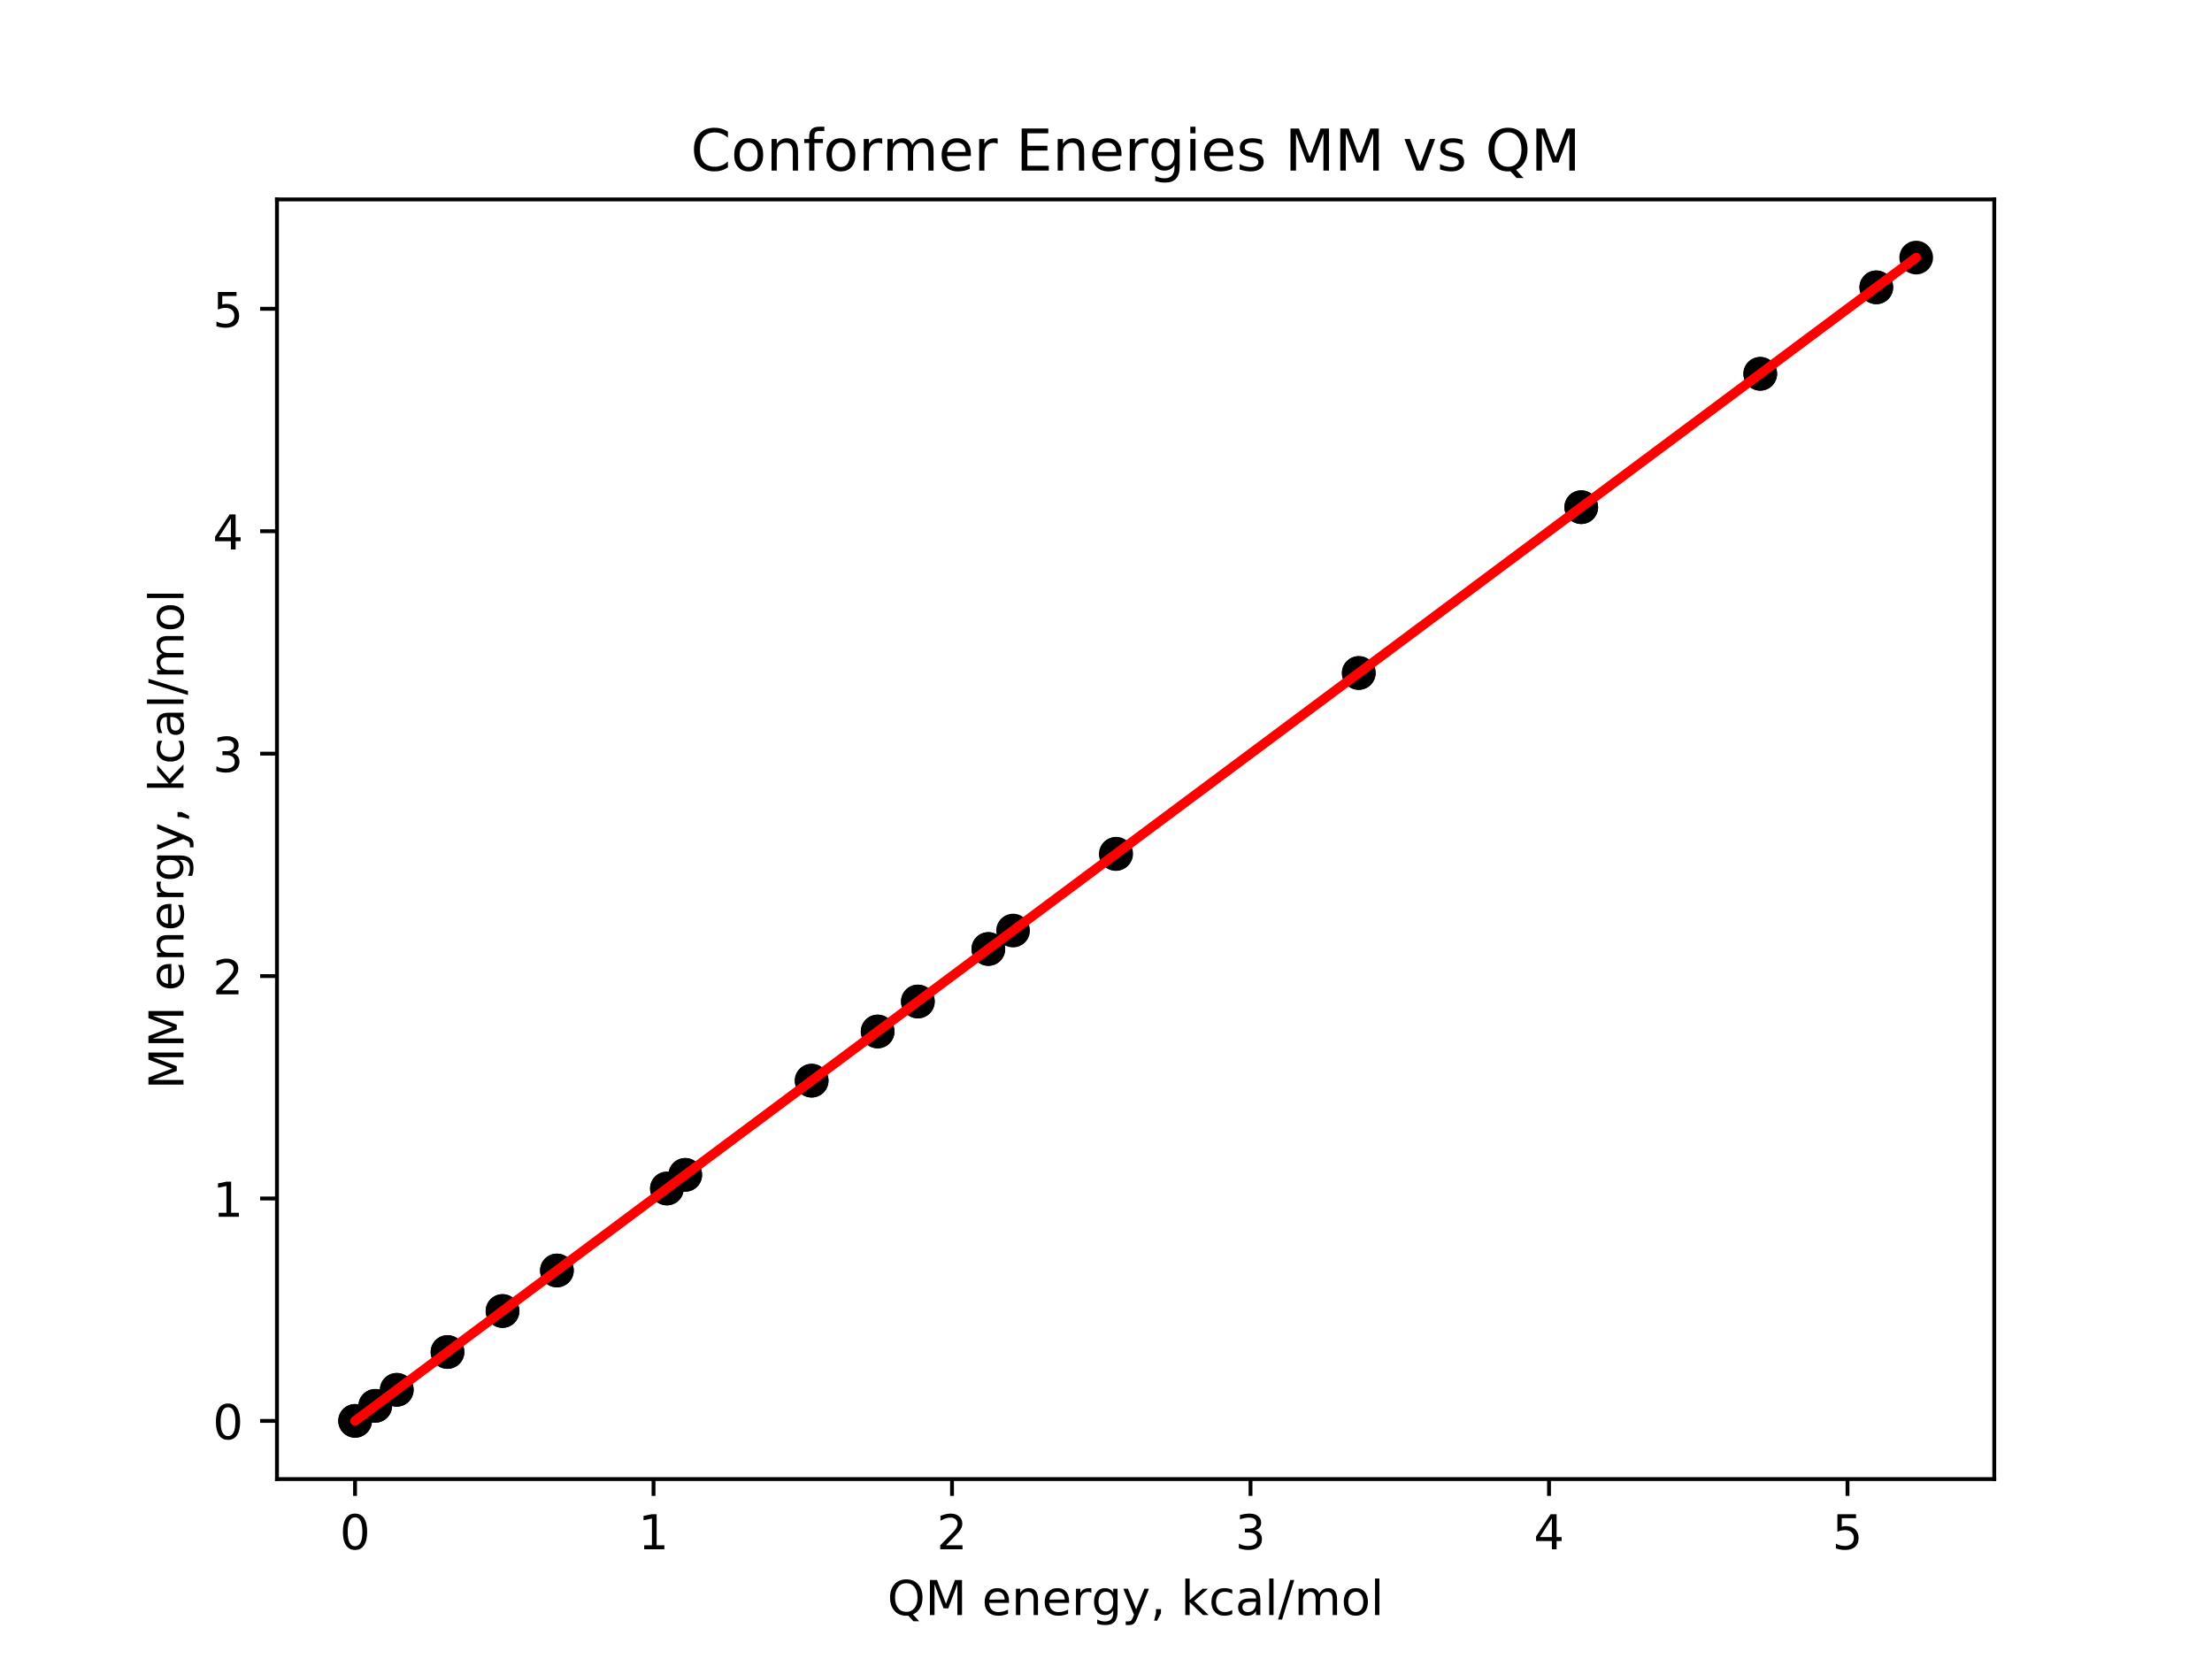
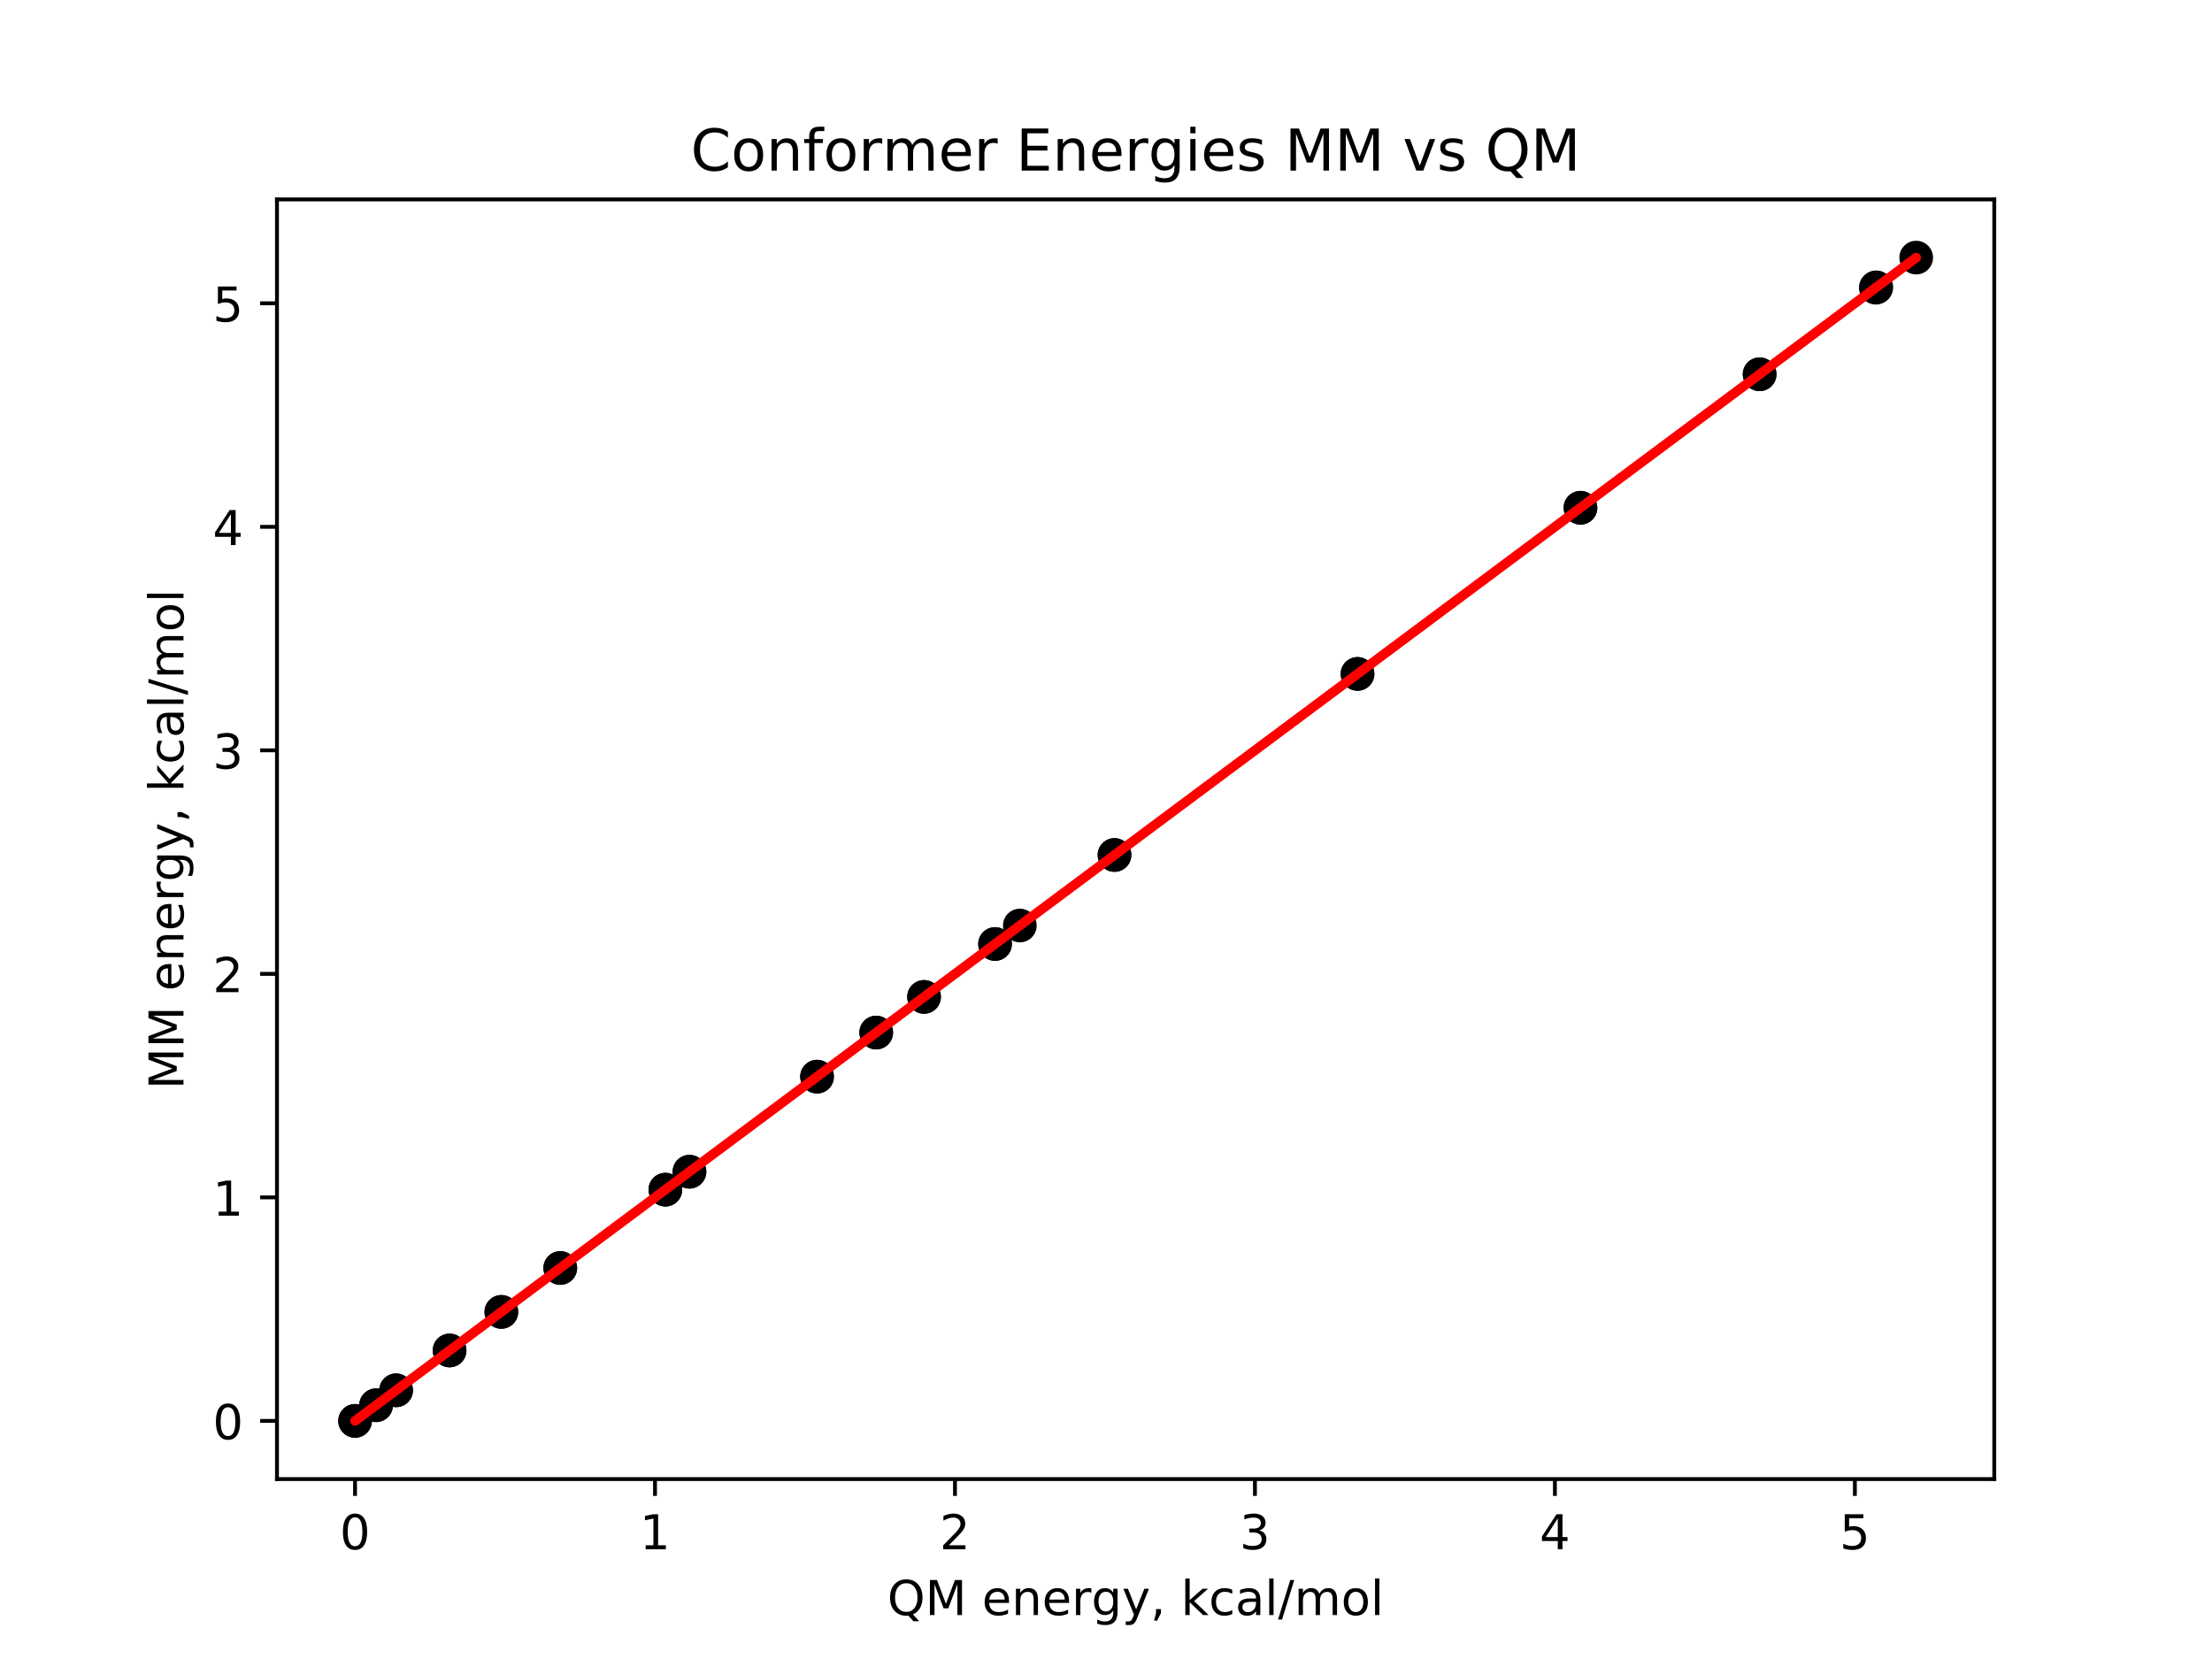
<svg xmlns="http://www.w3.org/2000/svg" xmlns:xlink="http://www.w3.org/1999/xlink" height="345pt" version="1.1" viewBox="0 0 460 345" width="460pt">
  <defs>
    <style type="text/css">
*{stroke-linecap:butt;stroke-linejoin:round;}
  </style>
  </defs>
  <g id="figure_1">
    <g id="patch_1">
      <path d="M 0 345.6  L 460.8 345.6  L 460.8 0  L 0 0  z " style="fill:#ffffff;" />
    </g>
    <g id="axes_1">
      <g id="patch_2">
        <path d="M 57.6 307.584  L 414.72 307.584  L 414.72 41.472  L 57.6 41.472  z " style="fill:#ffffff;" />
      </g>
      <g id="matplotlib.axis_1">
        <g id="xtick_1">
          <g id="line2d_1">
            <defs>
-               <path d="M 0 0  L 0 3.5  " id="mde7d82e42d" style="stroke:#000000;stroke-width:0.8;" />
-             </defs>
-             <g>
-               <use style="stroke:#000000;stroke-width:0.8;" x="73.833" xlink:href="#mde7d82e42d" y="307.584" />
+               <path d="M 0 0  L 0 3.5  " id="made93cec4f" style="stroke:#000000;stroke-width:0.8;" />
+             </defs>
+             <g>
+               <use style="stroke:#000000;stroke-width:0.8;" x="73.833" xlink:href="#made93cec4f" y="307.584" />
            </g>
          </g>
          <g id="text_1">
            <defs>
              <path d="M 31.781 66.406  Q 24.172 66.406 20.328 58.906  Q 16.5 51.422 16.5 36.375  Q 16.5 21.391 20.328 13.891  Q 24.172 6.391 31.781 6.391  Q 39.453 6.391 43.281 13.891  Q 47.125 21.391 47.125 36.375  Q 47.125 51.422 43.281 58.906  Q 39.453 66.406 31.781 66.406  z M 31.781 74.219  Q 44.047 74.219 50.516 64.516  Q 56.984 54.828 56.984 36.375  Q 56.984 17.969 50.516 8.266  Q 44.047 -1.422 31.781 -1.422  Q 19.531 -1.422 13.062 8.266  Q 6.594 17.969 6.594 36.375  Q 6.594 54.828 13.062 64.516  Q 19.531 74.219 31.781 74.219  z " id="DejaVuSans-30" />
            </defs>
            <g transform="translate(70.65148 322.1824)scale(0.1 -0.1)">
              <use xlink:href="#DejaVuSans-30" />
            </g>
          </g>
        </g>
        <g id="xtick_2">
          <g id="line2d_2">
            <g>
-               <use style="stroke:#000000;stroke-width:0.8;" x="135.906" xlink:href="#mde7d82e42d" y="307.584" />
+               <use style="stroke:#000000;stroke-width:0.8;" x="136.213" xlink:href="#made93cec4f" y="307.584" />
            </g>
          </g>
          <g id="text_2">
            <defs>
              <path d="M 12.406 8.297  L 28.516 8.297  L 28.516 63.922  L 10.984 60.406  L 10.984 69.391  L 28.422 72.906  L 38.281 72.906  L 38.281 8.297  L 54.391 8.297  L 54.391 0  L 12.406 0  z " id="DejaVuSans-31" />
            </defs>
-             <g transform="translate(132.7248 322.1824)scale(0.1 -0.1)">
+             <g transform="translate(133.0314 322.1824)scale(0.1 -0.1)">
              <use xlink:href="#DejaVuSans-31" />
            </g>
          </g>
        </g>
        <g id="xtick_3">
          <g id="line2d_3">
            <g>
-               <use style="stroke:#000000;stroke-width:0.8;" x="197.979" xlink:href="#mde7d82e42d" y="307.584" />
+               <use style="stroke:#000000;stroke-width:0.8;" x="198.593" xlink:href="#made93cec4f" y="307.584" />
            </g>
          </g>
          <g id="text_3">
            <defs>
              <path d="M 19.188 8.297  L 53.609 8.297  L 53.609 0  L 7.328 0  L 7.328 8.297  Q 12.938 14.109 22.625 23.891  Q 32.328 33.688 34.812 36.531  Q 39.547 41.844 41.422 45.531  Q 43.312 49.219 43.312 52.781  Q 43.312 58.594 39.234 62.25  Q 35.156 65.922 28.609 65.922  Q 23.969 65.922 18.812 64.312  Q 13.672 62.703 7.812 59.422  L 7.812 69.391  Q 13.766 71.781 18.938 73  Q 24.125 74.219 28.422 74.219  Q 39.75 74.219 46.484 68.547  Q 53.219 62.891 53.219 53.422  Q 53.219 48.922 51.531 44.891  Q 49.859 40.875 45.406 35.406  Q 44.188 33.984 37.641 27.219  Q 31.109 20.453 19.188 8.297  z " id="DejaVuSans-32" />
            </defs>
-             <g transform="translate(194.7982 322.1824)scale(0.1 -0.1)">
+             <g transform="translate(195.4114 322.1824)scale(0.1 -0.1)">
              <use xlink:href="#DejaVuSans-32" />
            </g>
          </g>
        </g>
        <g id="xtick_4">
          <g id="line2d_4">
            <g>
-               <use style="stroke:#000000;stroke-width:0.8;" x="260.053" xlink:href="#mde7d82e42d" y="307.584" />
+               <use style="stroke:#000000;stroke-width:0.8;" x="260.973" xlink:href="#made93cec4f" y="307.584" />
            </g>
          </g>
          <g id="text_4">
            <defs>
              <path d="M 40.578 39.312  Q 47.656 37.797 51.625 33  Q 55.609 28.219 55.609 21.188  Q 55.609 10.406 48.188 4.484  Q 40.766 -1.422 27.094 -1.422  Q 22.516 -1.422 17.656 -0.516  Q 12.797 0.391 7.625 2.203  L 7.625 11.719  Q 11.719 9.328 16.594 8.109  Q 21.484 6.891 26.812 6.891  Q 36.078 6.891 40.938 10.547  Q 45.797 14.203 45.797 21.188  Q 45.797 27.641 41.281 31.266  Q 36.766 34.906 28.719 34.906  L 20.219 34.906  L 20.219 43.016  L 29.109 43.016  Q 36.375 43.016 40.234 45.922  Q 44.094 48.828 44.094 54.297  Q 44.094 59.906 40.109 62.906  Q 36.141 65.922 28.719 65.922  Q 24.656 65.922 20.016 65.031  Q 15.375 64.156 9.812 62.312  L 9.812 71.094  Q 15.438 72.656 20.344 73.438  Q 25.25 74.219 29.594 74.219  Q 40.828 74.219 47.359 69.109  Q 53.906 64.016 53.906 55.328  Q 53.906 49.266 50.438 45.094  Q 46.969 40.922 40.578 39.312  z " id="DejaVuSans-33" />
            </defs>
-             <g transform="translate(256.8716 322.1824)scale(0.1 -0.1)">
+             <g transform="translate(257.7913 322.1824)scale(0.1 -0.1)">
              <use xlink:href="#DejaVuSans-33" />
            </g>
          </g>
        </g>
        <g id="xtick_5">
          <g id="line2d_5">
            <g>
-               <use style="stroke:#000000;stroke-width:0.8;" x="322.126" xlink:href="#mde7d82e42d" y="307.584" />
+               <use style="stroke:#000000;stroke-width:0.8;" x="323.353" xlink:href="#made93cec4f" y="307.584" />
            </g>
          </g>
          <g id="text_5">
            <defs>
              <path d="M 37.797 64.312  L 12.891 25.391  L 37.797 25.391  z M 35.203 72.906  L 47.609 72.906  L 47.609 25.391  L 58.016 25.391  L 58.016 17.188  L 47.609 17.188  L 47.609 0  L 37.797 0  L 37.797 17.188  L 4.891 17.188  L 4.891 26.703  z " id="DejaVuSans-34" />
            </defs>
-             <g transform="translate(318.945 322.1824)scale(0.1 -0.1)">
+             <g transform="translate(320.1713 322.1824)scale(0.1 -0.1)">
              <use xlink:href="#DejaVuSans-34" />
            </g>
          </g>
        </g>
        <g id="xtick_6">
          <g id="line2d_6">
            <g>
-               <use style="stroke:#000000;stroke-width:0.8;" x="384.2" xlink:href="#mde7d82e42d" y="307.584" />
+               <use style="stroke:#000000;stroke-width:0.8;" x="385.732" xlink:href="#made93cec4f" y="307.584" />
            </g>
          </g>
          <g id="text_6">
            <defs>
              <path d="M 10.797 72.906  L 49.516 72.906  L 49.516 64.594  L 19.828 64.594  L 19.828 46.734  Q 21.969 47.469 24.109 47.828  Q 26.266 48.188 28.422 48.188  Q 40.625 48.188 47.75 41.5  Q 54.891 34.812 54.891 23.391  Q 54.891 11.625 47.562 5.094  Q 40.234 -1.422 26.906 -1.422  Q 22.312 -1.422 17.547 -0.641  Q 12.797 0.141 7.719 1.703  L 7.719 11.625  Q 12.109 9.234 16.797 8.062  Q 21.484 6.891 26.703 6.891  Q 35.156 6.891 40.078 11.328  Q 45.016 15.766 45.016 23.391  Q 45.016 31 40.078 35.438  Q 35.156 39.891 26.703 39.891  Q 22.75 39.891 18.812 39.016  Q 14.891 38.141 10.797 36.281  z " id="DejaVuSans-35" />
            </defs>
-             <g transform="translate(381.0183 322.1824)scale(0.1 -0.1)">
+             <g transform="translate(382.5512 322.1824)scale(0.1 -0.1)">
              <use xlink:href="#DejaVuSans-35" />
            </g>
          </g>
        </g>
        <g id="text_7">
          <defs>
            <path d="M 39.406 66.219  Q 28.656 66.219 22.328 58.203  Q 16.016 50.203 16.016 36.375  Q 16.016 22.609 22.328 14.594  Q 28.656 6.594 39.406 6.594  Q 50.141 6.594 56.422 14.594  Q 62.703 22.609 62.703 36.375  Q 62.703 50.203 56.422 58.203  Q 50.141 66.219 39.406 66.219  z M 53.219 1.312  L 66.219 -12.891  L 54.297 -12.891  L 43.5 -1.219  Q 41.891 -1.312 41.031 -1.359  Q 40.188 -1.422 39.406 -1.422  Q 24.031 -1.422 14.812 8.859  Q 5.609 19.141 5.609 36.375  Q 5.609 53.656 14.812 63.938  Q 24.031 74.219 39.406 74.219  Q 54.734 74.219 63.906 63.938  Q 73.094 53.656 73.094 36.375  Q 73.094 23.688 67.984 14.641  Q 62.891 5.609 53.219 1.312  z " id="DejaVuSans-51" />
            <path d="M 9.812 72.906  L 24.516 72.906  L 43.109 23.297  L 61.812 72.906  L 76.516 72.906  L 76.516 0  L 66.891 0  L 66.891 64.016  L 48.094 14.016  L 38.188 14.016  L 19.391 64.016  L 19.391 0  L 9.812 0  z " id="DejaVuSans-4d" />
            <path id="DejaVuSans-20" />
            <path d="M 56.203 29.594  L 56.203 25.203  L 14.891 25.203  Q 15.484 15.922 20.484 11.062  Q 25.484 6.203 34.422 6.203  Q 39.594 6.203 44.453 7.469  Q 49.312 8.734 54.109 11.281  L 54.109 2.781  Q 49.266 0.734 44.188 -0.344  Q 39.109 -1.422 33.891 -1.422  Q 20.797 -1.422 13.156 6.188  Q 5.516 13.812 5.516 26.812  Q 5.516 40.234 12.766 48.109  Q 20.016 56 32.328 56  Q 43.359 56 49.781 48.891  Q 56.203 41.797 56.203 29.594  z M 47.219 32.234  Q 47.125 39.594 43.094 43.984  Q 39.062 48.391 32.422 48.391  Q 24.906 48.391 20.391 44.141  Q 15.875 39.891 15.188 32.172  z " id="DejaVuSans-65" />
            <path d="M 54.891 33.016  L 54.891 0  L 45.906 0  L 45.906 32.719  Q 45.906 40.484 42.875 44.328  Q 39.844 48.188 33.797 48.188  Q 26.516 48.188 22.312 43.547  Q 18.109 38.922 18.109 30.906  L 18.109 0  L 9.078 0  L 9.078 54.688  L 18.109 54.688  L 18.109 46.188  Q 21.344 51.125 25.703 53.562  Q 30.078 56 35.797 56  Q 45.219 56 50.047 50.172  Q 54.891 44.344 54.891 33.016  z " id="DejaVuSans-6e" />
            <path d="M 41.109 46.297  Q 39.594 47.172 37.812 47.578  Q 36.031 48 33.891 48  Q 26.266 48 22.188 43.047  Q 18.109 38.094 18.109 28.812  L 18.109 0  L 9.078 0  L 9.078 54.688  L 18.109 54.688  L 18.109 46.188  Q 20.953 51.172 25.484 53.578  Q 30.031 56 36.531 56  Q 37.453 56 38.578 55.875  Q 39.703 55.766 41.062 55.516  z " id="DejaVuSans-72" />
            <path d="M 45.406 27.984  Q 45.406 37.75 41.375 43.109  Q 37.359 48.484 30.078 48.484  Q 22.859 48.484 18.828 43.109  Q 14.797 37.75 14.797 27.984  Q 14.797 18.266 18.828 12.891  Q 22.859 7.516 30.078 7.516  Q 37.359 7.516 41.375 12.891  Q 45.406 18.266 45.406 27.984  z M 54.391 6.781  Q 54.391 -7.172 48.188 -13.984  Q 42 -20.797 29.203 -20.797  Q 24.469 -20.797 20.266 -20.094  Q 16.062 -19.391 12.109 -17.922  L 12.109 -9.188  Q 16.062 -11.328 19.922 -12.344  Q 23.781 -13.375 27.781 -13.375  Q 36.625 -13.375 41.016 -8.766  Q 45.406 -4.156 45.406 5.172  L 45.406 9.625  Q 42.625 4.781 38.281 2.391  Q 33.938 0 27.875 0  Q 17.828 0 11.672 7.656  Q 5.516 15.328 5.516 27.984  Q 5.516 40.672 11.672 48.328  Q 17.828 56 27.875 56  Q 33.938 56 38.281 53.609  Q 42.625 51.219 45.406 46.391  L 45.406 54.688  L 54.391 54.688  z " id="DejaVuSans-67" />
            <path d="M 32.172 -5.078  Q 28.375 -14.844 24.75 -17.812  Q 21.141 -20.797 15.094 -20.797  L 7.906 -20.797  L 7.906 -13.281  L 13.188 -13.281  Q 16.891 -13.281 18.938 -11.516  Q 21 -9.766 23.484 -3.219  L 25.094 0.875  L 2.984 54.688  L 12.5 54.688  L 29.594 11.922  L 46.688 54.688  L 56.203 54.688  z " id="DejaVuSans-79" />
            <path d="M 11.719 12.406  L 22.016 12.406  L 22.016 4  L 14.016 -11.625  L 7.719 -11.625  L 11.719 4  z " id="DejaVuSans-2c" />
            <path d="M 9.078 75.984  L 18.109 75.984  L 18.109 31.109  L 44.922 54.688  L 56.391 54.688  L 27.391 29.109  L 57.625 0  L 45.906 0  L 18.109 26.703  L 18.109 0  L 9.078 0  z " id="DejaVuSans-6b" />
            <path d="M 48.781 52.594  L 48.781 44.188  Q 44.969 46.297 41.141 47.344  Q 37.312 48.391 33.406 48.391  Q 24.656 48.391 19.812 42.844  Q 14.984 37.312 14.984 27.297  Q 14.984 17.281 19.812 11.734  Q 24.656 6.203 33.406 6.203  Q 37.312 6.203 41.141 7.25  Q 44.969 8.297 48.781 10.406  L 48.781 2.094  Q 45.016 0.344 40.984 -0.531  Q 36.969 -1.422 32.422 -1.422  Q 20.062 -1.422 12.781 6.344  Q 5.516 14.109 5.516 27.297  Q 5.516 40.672 12.859 48.328  Q 20.219 56 33.016 56  Q 37.156 56 41.109 55.141  Q 45.062 54.297 48.781 52.594  z " id="DejaVuSans-63" />
            <path d="M 34.281 27.484  Q 23.391 27.484 19.188 25  Q 14.984 22.516 14.984 16.5  Q 14.984 11.719 18.141 8.906  Q 21.297 6.109 26.703 6.109  Q 34.188 6.109 38.703 11.406  Q 43.219 16.703 43.219 25.484  L 43.219 27.484  z M 52.203 31.203  L 52.203 0  L 43.219 0  L 43.219 8.297  Q 40.141 3.328 35.547 0.953  Q 30.953 -1.422 24.312 -1.422  Q 15.922 -1.422 10.953 3.297  Q 6 8.016 6 15.922  Q 6 25.141 12.172 29.828  Q 18.359 34.516 30.609 34.516  L 43.219 34.516  L 43.219 35.406  Q 43.219 41.609 39.141 45  Q 35.062 48.391 27.688 48.391  Q 23 48.391 18.547 47.266  Q 14.109 46.141 10.016 43.891  L 10.016 52.203  Q 14.938 54.109 19.578 55.047  Q 24.219 56 28.609 56  Q 40.484 56 46.344 49.844  Q 52.203 43.703 52.203 31.203  z " id="DejaVuSans-61" />
            <path d="M 9.422 75.984  L 18.406 75.984  L 18.406 0  L 9.422 0  z " id="DejaVuSans-6c" />
            <path d="M 25.391 72.906  L 33.688 72.906  L 8.297 -9.281  L 0 -9.281  z " id="DejaVuSans-2f" />
            <path d="M 52 44.188  Q 55.375 50.25 60.062 53.125  Q 64.75 56 71.094 56  Q 79.641 56 84.281 50.016  Q 88.922 44.047 88.922 33.016  L 88.922 0  L 79.891 0  L 79.891 32.719  Q 79.891 40.578 77.094 44.375  Q 74.312 48.188 68.609 48.188  Q 61.625 48.188 57.562 43.547  Q 53.516 38.922 53.516 30.906  L 53.516 0  L 44.484 0  L 44.484 32.719  Q 44.484 40.625 41.703 44.406  Q 38.922 48.188 33.109 48.188  Q 26.219 48.188 22.156 43.531  Q 18.109 38.875 18.109 30.906  L 18.109 0  L 9.078 0  L 9.078 54.688  L 18.109 54.688  L 18.109 46.188  Q 21.188 51.219 25.484 53.609  Q 29.781 56 35.688 56  Q 41.656 56 45.828 52.969  Q 50 49.953 52 44.188  z " id="DejaVuSans-6d" />
            <path d="M 30.609 48.391  Q 23.391 48.391 19.188 42.75  Q 14.984 37.109 14.984 27.297  Q 14.984 17.484 19.156 11.844  Q 23.344 6.203 30.609 6.203  Q 37.797 6.203 41.984 11.859  Q 46.188 17.531 46.188 27.297  Q 46.188 37.016 41.984 42.703  Q 37.797 48.391 30.609 48.391  z M 30.609 56  Q 42.328 56 49.016 48.375  Q 55.719 40.766 55.719 27.297  Q 55.719 13.875 49.016 6.219  Q 42.328 -1.422 30.609 -1.422  Q 18.844 -1.422 12.172 6.219  Q 5.516 13.875 5.516 27.297  Q 5.516 40.766 12.172 48.375  Q 18.844 56 30.609 56  z " id="DejaVuSans-6f" />
          </defs>
          <g transform="translate(184.5319 335.8606)scale(0.1 -0.1)">
            <use xlink:href="#DejaVuSans-51" />
            <use x="78.711" xlink:href="#DejaVuSans-4d" />
            <use x="164.99" xlink:href="#DejaVuSans-20" />
            <use x="196.777" xlink:href="#DejaVuSans-65" />
            <use x="258.301" xlink:href="#DejaVuSans-6e" />
            <use x="321.68" xlink:href="#DejaVuSans-65" />
            <use x="383.203" xlink:href="#DejaVuSans-72" />
            <use x="424.301" xlink:href="#DejaVuSans-67" />
            <use x="487.777" xlink:href="#DejaVuSans-79" />
            <use x="546.957" xlink:href="#DejaVuSans-2c" />
            <use x="578.744" xlink:href="#DejaVuSans-20" />
            <use x="610.531" xlink:href="#DejaVuSans-6b" />
            <use x="668.441" xlink:href="#DejaVuSans-63" />
            <use x="723.422" xlink:href="#DejaVuSans-61" />
            <use x="784.701" xlink:href="#DejaVuSans-6c" />
            <use x="812.484" xlink:href="#DejaVuSans-2f" />
            <use x="846.176" xlink:href="#DejaVuSans-6d" />
            <use x="943.588" xlink:href="#DejaVuSans-6f" />
            <use x="1004.77" xlink:href="#DejaVuSans-6c" />
          </g>
        </g>
      </g>
      <g id="matplotlib.axis_2">
        <g id="ytick_1">
          <g id="line2d_7">
            <defs>
-               <path d="M 0 0  L -3.5 0  " id="m31e8a5bce6" style="stroke:#000000;stroke-width:0.8;" />
-             </defs>
-             <g>
-               <use style="stroke:#000000;stroke-width:0.8;" x="57.6" xlink:href="#m31e8a5bce6" y="295.488" />
+               <path d="M 0 0  L -3.5 0  " id="m2be3acc07d" style="stroke:#000000;stroke-width:0.8;" />
+             </defs>
+             <g>
+               <use style="stroke:#000000;stroke-width:0.8;" x="57.6" xlink:href="#m2be3acc07d" y="295.488" />
            </g>
          </g>
          <g id="text_8">
            <g transform="translate(44.2375 299.2872)scale(0.1 -0.1)">
              <use xlink:href="#DejaVuSans-30" />
            </g>
          </g>
        </g>
        <g id="ytick_2">
          <g id="line2d_8">
            <g>
-               <use style="stroke:#000000;stroke-width:0.8;" x="57.6" xlink:href="#m31e8a5bce6" y="249.233" />
+               <use style="stroke:#000000;stroke-width:0.8;" x="57.6" xlink:href="#m2be3acc07d" y="249.005" />
            </g>
          </g>
          <g id="text_9">
-             <g transform="translate(44.2375 253.0326)scale(0.1 -0.1)">
+             <g transform="translate(44.2375 252.8041)scale(0.1 -0.1)">
              <use xlink:href="#DejaVuSans-31" />
            </g>
          </g>
        </g>
        <g id="ytick_3">
          <g id="line2d_9">
            <g>
-               <use style="stroke:#000000;stroke-width:0.8;" x="57.6" xlink:href="#m31e8a5bce6" y="202.979" />
+               <use style="stroke:#000000;stroke-width:0.8;" x="57.6" xlink:href="#m2be3acc07d" y="202.522" />
            </g>
          </g>
          <g id="text_10">
-             <g transform="translate(44.2375 206.778)scale(0.1 -0.1)">
+             <g transform="translate(44.2375 206.321)scale(0.1 -0.1)">
              <use xlink:href="#DejaVuSans-32" />
            </g>
          </g>
        </g>
        <g id="ytick_4">
          <g id="line2d_10">
            <g>
-               <use style="stroke:#000000;stroke-width:0.8;" x="57.6" xlink:href="#m31e8a5bce6" y="156.724" />
+               <use style="stroke:#000000;stroke-width:0.8;" x="57.6" xlink:href="#m2be3acc07d" y="156.039" />
            </g>
          </g>
          <g id="text_11">
-             <g transform="translate(44.2375 160.5233)scale(0.1 -0.1)">
+             <g transform="translate(44.2375 159.8379)scale(0.1 -0.1)">
              <use xlink:href="#DejaVuSans-33" />
            </g>
          </g>
        </g>
        <g id="ytick_5">
          <g id="line2d_11">
            <g>
-               <use style="stroke:#000000;stroke-width:0.8;" x="57.6" xlink:href="#m31e8a5bce6" y="110.469" />
+               <use style="stroke:#000000;stroke-width:0.8;" x="57.6" xlink:href="#m2be3acc07d" y="109.556" />
            </g>
          </g>
          <g id="text_12">
-             <g transform="translate(44.2375 114.2687)scale(0.1 -0.1)">
+             <g transform="translate(44.2375 113.3547)scale(0.1 -0.1)">
              <use xlink:href="#DejaVuSans-34" />
            </g>
          </g>
        </g>
        <g id="ytick_6">
          <g id="line2d_12">
            <g>
-               <use style="stroke:#000000;stroke-width:0.8;" x="57.6" xlink:href="#m31e8a5bce6" y="64.215" />
+               <use style="stroke:#000000;stroke-width:0.8;" x="57.6" xlink:href="#m2be3acc07d" y="63.072" />
            </g>
          </g>
          <g id="text_13">
-             <g transform="translate(44.2375 68.01405)scale(0.1 -0.1)">
+             <g transform="translate(44.2375 66.87161)scale(0.1 -0.1)">
              <use xlink:href="#DejaVuSans-35" />
            </g>
          </g>
        </g>
        <g id="text_14">
          <g transform="translate(38.15781 226.5342)rotate(-90)scale(0.1 -0.1)">
            <use xlink:href="#DejaVuSans-4d" />
            <use x="86.279" xlink:href="#DejaVuSans-4d" />
            <use x="172.559" xlink:href="#DejaVuSans-20" />
            <use x="204.346" xlink:href="#DejaVuSans-65" />
            <use x="265.869" xlink:href="#DejaVuSans-6e" />
            <use x="329.248" xlink:href="#DejaVuSans-65" />
            <use x="390.771" xlink:href="#DejaVuSans-72" />
            <use x="431.869" xlink:href="#DejaVuSans-67" />
            <use x="495.346" xlink:href="#DejaVuSans-79" />
            <use x="554.525" xlink:href="#DejaVuSans-2c" />
            <use x="586.312" xlink:href="#DejaVuSans-20" />
            <use x="618.1" xlink:href="#DejaVuSans-6b" />
            <use x="676.01" xlink:href="#DejaVuSans-63" />
            <use x="730.99" xlink:href="#DejaVuSans-61" />
            <use x="792.27" xlink:href="#DejaVuSans-6c" />
            <use x="820.053" xlink:href="#DejaVuSans-2f" />
            <use x="853.744" xlink:href="#DejaVuSans-6d" />
            <use x="951.156" xlink:href="#DejaVuSans-6f" />
            <use x="1012.338" xlink:href="#DejaVuSans-6c" />
          </g>
        </g>
      </g>
      <g id="line2d_13">
        <defs>
-           <path d="M 0 3  C 0.796 3 1.559 2.684 2.121 2.121  C 2.684 1.559 3 0.796 3 0  C 3 -0.796 2.684 -1.559 2.121 -2.121  C 1.559 -2.684 0.796 -3 0 -3  C -0.796 -3 -1.559 -2.684 -2.121 -2.121  C -2.684 -1.559 -3 -0.796 -3 0  C -3 0.796 -2.684 1.559 -2.121 2.121  C -1.559 2.684 -0.796 3 0 3  z " id="m327db29efe" style="stroke:#000000;" />
+           <path d="M 0 3  C 0.796 3 1.559 2.684 2.121 2.121  C 2.684 1.559 3 0.796 3 0  C 3 -0.796 2.684 -1.559 2.121 -2.121  C 1.559 -2.684 0.796 -3 0 -3  C -0.796 -3 -1.559 -2.684 -2.121 -2.121  C -2.684 -1.559 -3 -0.796 -3 0  C -3 0.796 -2.684 1.559 -2.121 2.121  C -1.559 2.684 -0.796 3 0 3  z " id="md40989bfc1" style="stroke:#000000;" />
        </defs>
-         <g clip-path="url(#pc24978ee2c)">
-           <use style="stroke:#000000;" x="210.678" xlink:href="#m327db29efe" y="193.516" />
-           <use style="stroke:#000000;" x="205.543" xlink:href="#m327db29efe" y="197.342" />
-           <use style="stroke:#000000;" x="190.892" xlink:href="#m327db29efe" y="208.26" />
-           <use style="stroke:#000000;" x="168.807" xlink:href="#m327db29efe" y="224.717" />
-           <use style="stroke:#000000;" x="142.512" xlink:href="#m327db29efe" y="244.311" />
-           <use style="stroke:#000000;" x="115.809" xlink:href="#m327db29efe" y="264.209" />
-           <use style="stroke:#000000;" x="93.056" xlink:href="#m327db29efe" y="281.164" />
-           <use style="stroke:#000000;" x="78.06" xlink:href="#m327db29efe" y="292.338" />
-           <use style="stroke:#000000;" x="73.858" xlink:href="#m327db29efe" y="295.469" />
-           <use style="stroke:#000000;" x="82.49" xlink:href="#m327db29efe" y="289.037" />
-           <use style="stroke:#000000;" x="104.491" xlink:href="#m327db29efe" y="272.643" />
-           <use style="stroke:#000000;" x="138.699" xlink:href="#m327db29efe" y="247.152" />
-           <use style="stroke:#000000;" x="182.512" xlink:href="#m327db29efe" y="214.505" />
-           <use style="stroke:#000000;" x="232.118" xlink:href="#m327db29efe" y="177.54" />
-           <use style="stroke:#000000;" x="282.588" xlink:href="#m327db29efe" y="139.932" />
-           <use style="stroke:#000000;" x="328.837" xlink:href="#m327db29efe" y="105.468" />
-           <use style="stroke:#000000;" x="366.061" xlink:href="#m327db29efe" y="77.731" />
-           <use style="stroke:#000000;" x="390.177" xlink:href="#m327db29efe" y="59.761" />
-           <use style="stroke:#000000;" x="398.487" xlink:href="#m327db29efe" y="53.568" />
-           <use style="stroke:#000000;" x="390.2" xlink:href="#m327db29efe" y="59.744" />
-           <use style="stroke:#000000;" x="366.05" xlink:href="#m327db29efe" y="77.739" />
-           <use style="stroke:#000000;" x="328.828" xlink:href="#m327db29efe" y="105.475" />
-           <use style="stroke:#000000;" x="282.536" xlink:href="#m327db29efe" y="139.971" />
-           <use style="stroke:#000000;" x="232.037" xlink:href="#m327db29efe" y="177.6" />
-           <use style="stroke:#000000;" x="182.513" xlink:href="#m327db29efe" y="214.503" />
-           <use style="stroke:#000000;" x="138.676" xlink:href="#m327db29efe" y="247.169" />
-           <use style="stroke:#000000;" x="104.519" xlink:href="#m327db29efe" y="272.622" />
-           <use style="stroke:#000000;" x="82.531" xlink:href="#m327db29efe" y="289.007" />
-           <use style="stroke:#000000;" x="73.833" xlink:href="#m327db29efe" y="295.488" />
-           <use style="stroke:#000000;" x="78.011" xlink:href="#m327db29efe" y="292.375" />
-           <use style="stroke:#000000;" x="93.066" xlink:href="#m327db29efe" y="281.156" />
-           <use style="stroke:#000000;" x="115.817" xlink:href="#m327db29efe" y="264.203" />
-           <use style="stroke:#000000;" x="142.487" xlink:href="#m327db29efe" y="244.33" />
-           <use style="stroke:#000000;" x="168.769" xlink:href="#m327db29efe" y="224.745" />
-           <use style="stroke:#000000;" x="190.862" xlink:href="#m327db29efe" y="208.282" />
-           <use style="stroke:#000000;" x="205.523" xlink:href="#m327db29efe" y="197.357" />
+         <g clip-path="url(#p2b287a6b14)">
+           <use style="stroke:#000000;" x="212.083" xlink:href="#md40989bfc1" y="192.469" />
+           <use style="stroke:#000000;" x="206.922" xlink:href="#md40989bfc1" y="196.315" />
+           <use style="stroke:#000000;" x="192.162" xlink:href="#md40989bfc1" y="207.313" />
+           <use style="stroke:#000000;" x="169.918" xlink:href="#md40989bfc1" y="223.889" />
+           <use style="stroke:#000000;" x="143.397" xlink:href="#md40989bfc1" y="243.652" />
+           <use style="stroke:#000000;" x="116.532" xlink:href="#md40989bfc1" y="263.67" />
+           <use style="stroke:#000000;" x="93.505" xlink:href="#md40989bfc1" y="280.829" />
+           <use style="stroke:#000000;" x="78.215" xlink:href="#md40989bfc1" y="292.222" />
+           <use style="stroke:#000000;" x="73.849" xlink:href="#md40989bfc1" y="295.476" />
+           <use style="stroke:#000000;" x="82.353" xlink:href="#md40989bfc1" y="289.139" />
+           <use style="stroke:#000000;" x="104.24" xlink:href="#md40989bfc1" y="272.83" />
+           <use style="stroke:#000000;" x="138.369" xlink:href="#md40989bfc1" y="247.398" />
+           <use style="stroke:#000000;" x="182.219" xlink:href="#md40989bfc1" y="214.723" />
+           <use style="stroke:#000000;" x="231.777" xlink:href="#md40989bfc1" y="177.794" />
+           <use style="stroke:#000000;" x="282.311" xlink:href="#md40989bfc1" y="140.138" />
+           <use style="stroke:#000000;" x="328.668" xlink:href="#md40989bfc1" y="105.595" />
+           <use style="stroke:#000000;" x="365.925" xlink:href="#md40989bfc1" y="77.832" />
+           <use style="stroke:#000000;" x="390.19" xlink:href="#md40989bfc1" y="59.751" />
+           <use style="stroke:#000000;" x="398.487" xlink:href="#md40989bfc1" y="53.568" />
+           <use style="stroke:#000000;" x="390.086" xlink:href="#md40989bfc1" y="59.828" />
+           <use style="stroke:#000000;" x="365.923" xlink:href="#md40989bfc1" y="77.833" />
+           <use style="stroke:#000000;" x="328.673" xlink:href="#md40989bfc1" y="105.591" />
+           <use style="stroke:#000000;" x="282.296" xlink:href="#md40989bfc1" y="140.149" />
+           <use style="stroke:#000000;" x="231.76" xlink:href="#md40989bfc1" y="177.807" />
+           <use style="stroke:#000000;" x="182.211" xlink:href="#md40989bfc1" y="214.729" />
+           <use style="stroke:#000000;" x="138.367" xlink:href="#md40989bfc1" y="247.4" />
+           <use style="stroke:#000000;" x="104.275" xlink:href="#md40989bfc1" y="272.803" />
+           <use style="stroke:#000000;" x="82.391" xlink:href="#md40989bfc1" y="289.111" />
+           <use style="stroke:#000000;" x="73.833" xlink:href="#md40989bfc1" y="295.488" />
+           <use style="stroke:#000000;" x="78.203" xlink:href="#md40989bfc1" y="292.232" />
+           <use style="stroke:#000000;" x="93.485" xlink:href="#md40989bfc1" y="280.844" />
+           <use style="stroke:#000000;" x="116.49" xlink:href="#md40989bfc1" y="263.702" />
+           <use style="stroke:#000000;" x="143.36" xlink:href="#md40989bfc1" y="243.679" />
+           <use style="stroke:#000000;" x="169.902" xlink:href="#md40989bfc1" y="223.901" />
+           <use style="stroke:#000000;" x="192.162" xlink:href="#md40989bfc1" y="207.313" />
+           <use style="stroke:#000000;" x="206.93" xlink:href="#md40989bfc1" y="196.309" />
        </g>
      </g>
      <g id="line2d_14">
-         <path clip-path="url(#pc24978ee2c)" d="M 210.678 193.517  L 205.543 197.342  L 190.892 208.26  L 168.807 224.717  L 142.512 244.311  L 115.809 264.209  L 93.056 281.164  L 78.06 292.338  L 73.858 295.469  L 82.49 289.037  L 104.491 272.643  L 138.699 247.152  L 182.512 214.505  L 232.118 177.54  L 282.588 139.932  L 328.837 105.468  L 366.061 77.731  L 390.177 59.761  L 398.487 53.568  L 390.2 59.744  L 366.05 77.739  L 328.828 105.475  L 282.536 139.97  L 232.037 177.6  L 182.513 214.503  L 138.676 247.169  L 104.519 272.622  L 82.531 289.007  L 73.833 295.488  L 78.011 292.375  L 93.066 281.156  L 115.817 264.203  L 142.487 244.33  L 168.769 224.745  L 190.862 208.282  L 205.523 197.358  " style="fill:none;stroke:#ff0000;stroke-linecap:square;stroke-width:2;" />
+         <path clip-path="url(#p2b287a6b14)" d="M 212.083 192.469  L 206.922 196.315  L 192.162 207.313  L 169.918 223.889  L 143.397 243.652  L 116.532 263.67  L 93.505 280.829  L 78.215 292.222  L 73.849 295.476  L 82.353 289.139  L 104.24 272.83  L 138.369 247.398  L 182.219 214.723  L 231.777 177.794  L 282.311 140.138  L 328.668 105.595  L 365.925 77.832  L 390.19 59.751  L 398.487 53.568  L 390.086 59.828  L 365.923 77.833  L 328.673 105.591  L 282.296 140.149  L 231.76 177.807  L 182.211 214.729  L 138.367 247.4  L 104.275 272.803  L 82.391 289.111  L 73.833 295.488  L 78.203 292.232  L 93.485 280.844  L 116.49 263.702  L 143.36 243.679  L 169.902 223.901  L 192.162 207.313  L 206.93 196.309  " style="fill:none;stroke:#ff0000;stroke-linecap:square;stroke-width:2;" />
      </g>
      <g id="patch_3">
        <path d="M 57.6 307.584  L 57.6 41.472  " style="fill:none;stroke:#000000;stroke-linecap:square;stroke-linejoin:miter;stroke-width:0.8;" />
      </g>
      <g id="patch_4">
        <path d="M 414.72 307.584  L 414.72 41.472  " style="fill:none;stroke:#000000;stroke-linecap:square;stroke-linejoin:miter;stroke-width:0.8;" />
      </g>
      <g id="patch_5">
        <path d="M 57.6 307.584  L 414.72 307.584  " style="fill:none;stroke:#000000;stroke-linecap:square;stroke-linejoin:miter;stroke-width:0.8;" />
      </g>
      <g id="patch_6">
        <path d="M 57.6 41.472  L 414.72 41.472  " style="fill:none;stroke:#000000;stroke-linecap:square;stroke-linejoin:miter;stroke-width:0.8;" />
      </g>
      <g id="text_15">
        <defs>
          <path d="M 64.406 67.281  L 64.406 56.891  Q 59.422 61.531 53.781 63.812  Q 48.141 66.109 41.797 66.109  Q 29.297 66.109 22.656 58.469  Q 16.016 50.828 16.016 36.375  Q 16.016 21.969 22.656 14.328  Q 29.297 6.688 41.797 6.688  Q 48.141 6.688 53.781 8.984  Q 59.422 11.281 64.406 15.922  L 64.406 5.609  Q 59.234 2.094 53.438 0.328  Q 47.656 -1.422 41.219 -1.422  Q 24.656 -1.422 15.125 8.703  Q 5.609 18.844 5.609 36.375  Q 5.609 53.953 15.125 64.078  Q 24.656 74.219 41.219 74.219  Q 47.75 74.219 53.531 72.484  Q 59.328 70.75 64.406 67.281  z " id="DejaVuSans-43" />
          <path d="M 37.109 75.984  L 37.109 68.5  L 28.516 68.5  Q 23.688 68.5 21.797 66.547  Q 19.922 64.594 19.922 59.516  L 19.922 54.688  L 34.719 54.688  L 34.719 47.703  L 19.922 47.703  L 19.922 0  L 10.891 0  L 10.891 47.703  L 2.297 47.703  L 2.297 54.688  L 10.891 54.688  L 10.891 58.5  Q 10.891 67.625 15.141 71.797  Q 19.391 75.984 28.609 75.984  z " id="DejaVuSans-66" />
          <path d="M 9.812 72.906  L 55.906 72.906  L 55.906 64.594  L 19.672 64.594  L 19.672 43.016  L 54.391 43.016  L 54.391 34.719  L 19.672 34.719  L 19.672 8.297  L 56.781 8.297  L 56.781 0  L 9.812 0  z " id="DejaVuSans-45" />
          <path d="M 9.422 54.688  L 18.406 54.688  L 18.406 0  L 9.422 0  z M 9.422 75.984  L 18.406 75.984  L 18.406 64.594  L 9.422 64.594  z " id="DejaVuSans-69" />
          <path d="M 44.281 53.078  L 44.281 44.578  Q 40.484 46.531 36.375 47.5  Q 32.281 48.484 27.875 48.484  Q 21.188 48.484 17.844 46.438  Q 14.5 44.391 14.5 40.281  Q 14.5 37.156 16.891 35.375  Q 19.281 33.594 26.516 31.984  L 29.594 31.297  Q 39.156 29.25 43.188 25.516  Q 47.219 21.781 47.219 15.094  Q 47.219 7.469 41.188 3.016  Q 35.156 -1.422 24.609 -1.422  Q 20.219 -1.422 15.453 -0.562  Q 10.688 0.297 5.422 2  L 5.422 11.281  Q 10.406 8.688 15.234 7.391  Q 20.062 6.109 24.812 6.109  Q 31.156 6.109 34.562 8.281  Q 37.984 10.453 37.984 14.406  Q 37.984 18.062 35.516 20.016  Q 33.062 21.969 24.703 23.781  L 21.578 24.516  Q 13.234 26.266 9.516 29.906  Q 5.812 33.547 5.812 39.891  Q 5.812 47.609 11.281 51.797  Q 16.75 56 26.812 56  Q 31.781 56 36.172 55.266  Q 40.578 54.547 44.281 53.078  z " id="DejaVuSans-73" />
          <path d="M 2.984 54.688  L 12.5 54.688  L 29.594 8.797  L 46.688 54.688  L 56.203 54.688  L 35.688 0  L 23.484 0  z " id="DejaVuSans-76" />
        </defs>
        <g transform="translate(143.6419 35.472)scale(0.12 -0.12)">
          <use xlink:href="#DejaVuSans-43" />
          <use x="69.824" xlink:href="#DejaVuSans-6f" />
          <use x="131.006" xlink:href="#DejaVuSans-6e" />
          <use x="194.385" xlink:href="#DejaVuSans-66" />
          <use x="229.59" xlink:href="#DejaVuSans-6f" />
          <use x="290.771" xlink:href="#DejaVuSans-72" />
          <use x="331.869" xlink:href="#DejaVuSans-6d" />
          <use x="429.281" xlink:href="#DejaVuSans-65" />
          <use x="490.805" xlink:href="#DejaVuSans-72" />
          <use x="531.918" xlink:href="#DejaVuSans-20" />
          <use x="563.705" xlink:href="#DejaVuSans-45" />
          <use x="626.889" xlink:href="#DejaVuSans-6e" />
          <use x="690.268" xlink:href="#DejaVuSans-65" />
          <use x="751.791" xlink:href="#DejaVuSans-72" />
          <use x="792.889" xlink:href="#DejaVuSans-67" />
          <use x="856.365" xlink:href="#DejaVuSans-69" />
          <use x="884.148" xlink:href="#DejaVuSans-65" />
          <use x="945.672" xlink:href="#DejaVuSans-73" />
          <use x="997.771" xlink:href="#DejaVuSans-20" />
          <use x="1029.559" xlink:href="#DejaVuSans-4d" />
          <use x="1115.838" xlink:href="#DejaVuSans-4d" />
          <use x="1202.117" xlink:href="#DejaVuSans-20" />
          <use x="1233.904" xlink:href="#DejaVuSans-76" />
          <use x="1293.084" xlink:href="#DejaVuSans-73" />
          <use x="1345.184" xlink:href="#DejaVuSans-20" />
          <use x="1376.971" xlink:href="#DejaVuSans-51" />
          <use x="1455.682" xlink:href="#DejaVuSans-4d" />
        </g>
      </g>
    </g>
  </g>
  <defs>
-     <clipPath id="pc24978ee2c">
+     <clipPath id="p2b287a6b14">
      <rect height="266.112" width="357.12" x="57.6" y="41.472" />
    </clipPath>
  </defs>
</svg>
